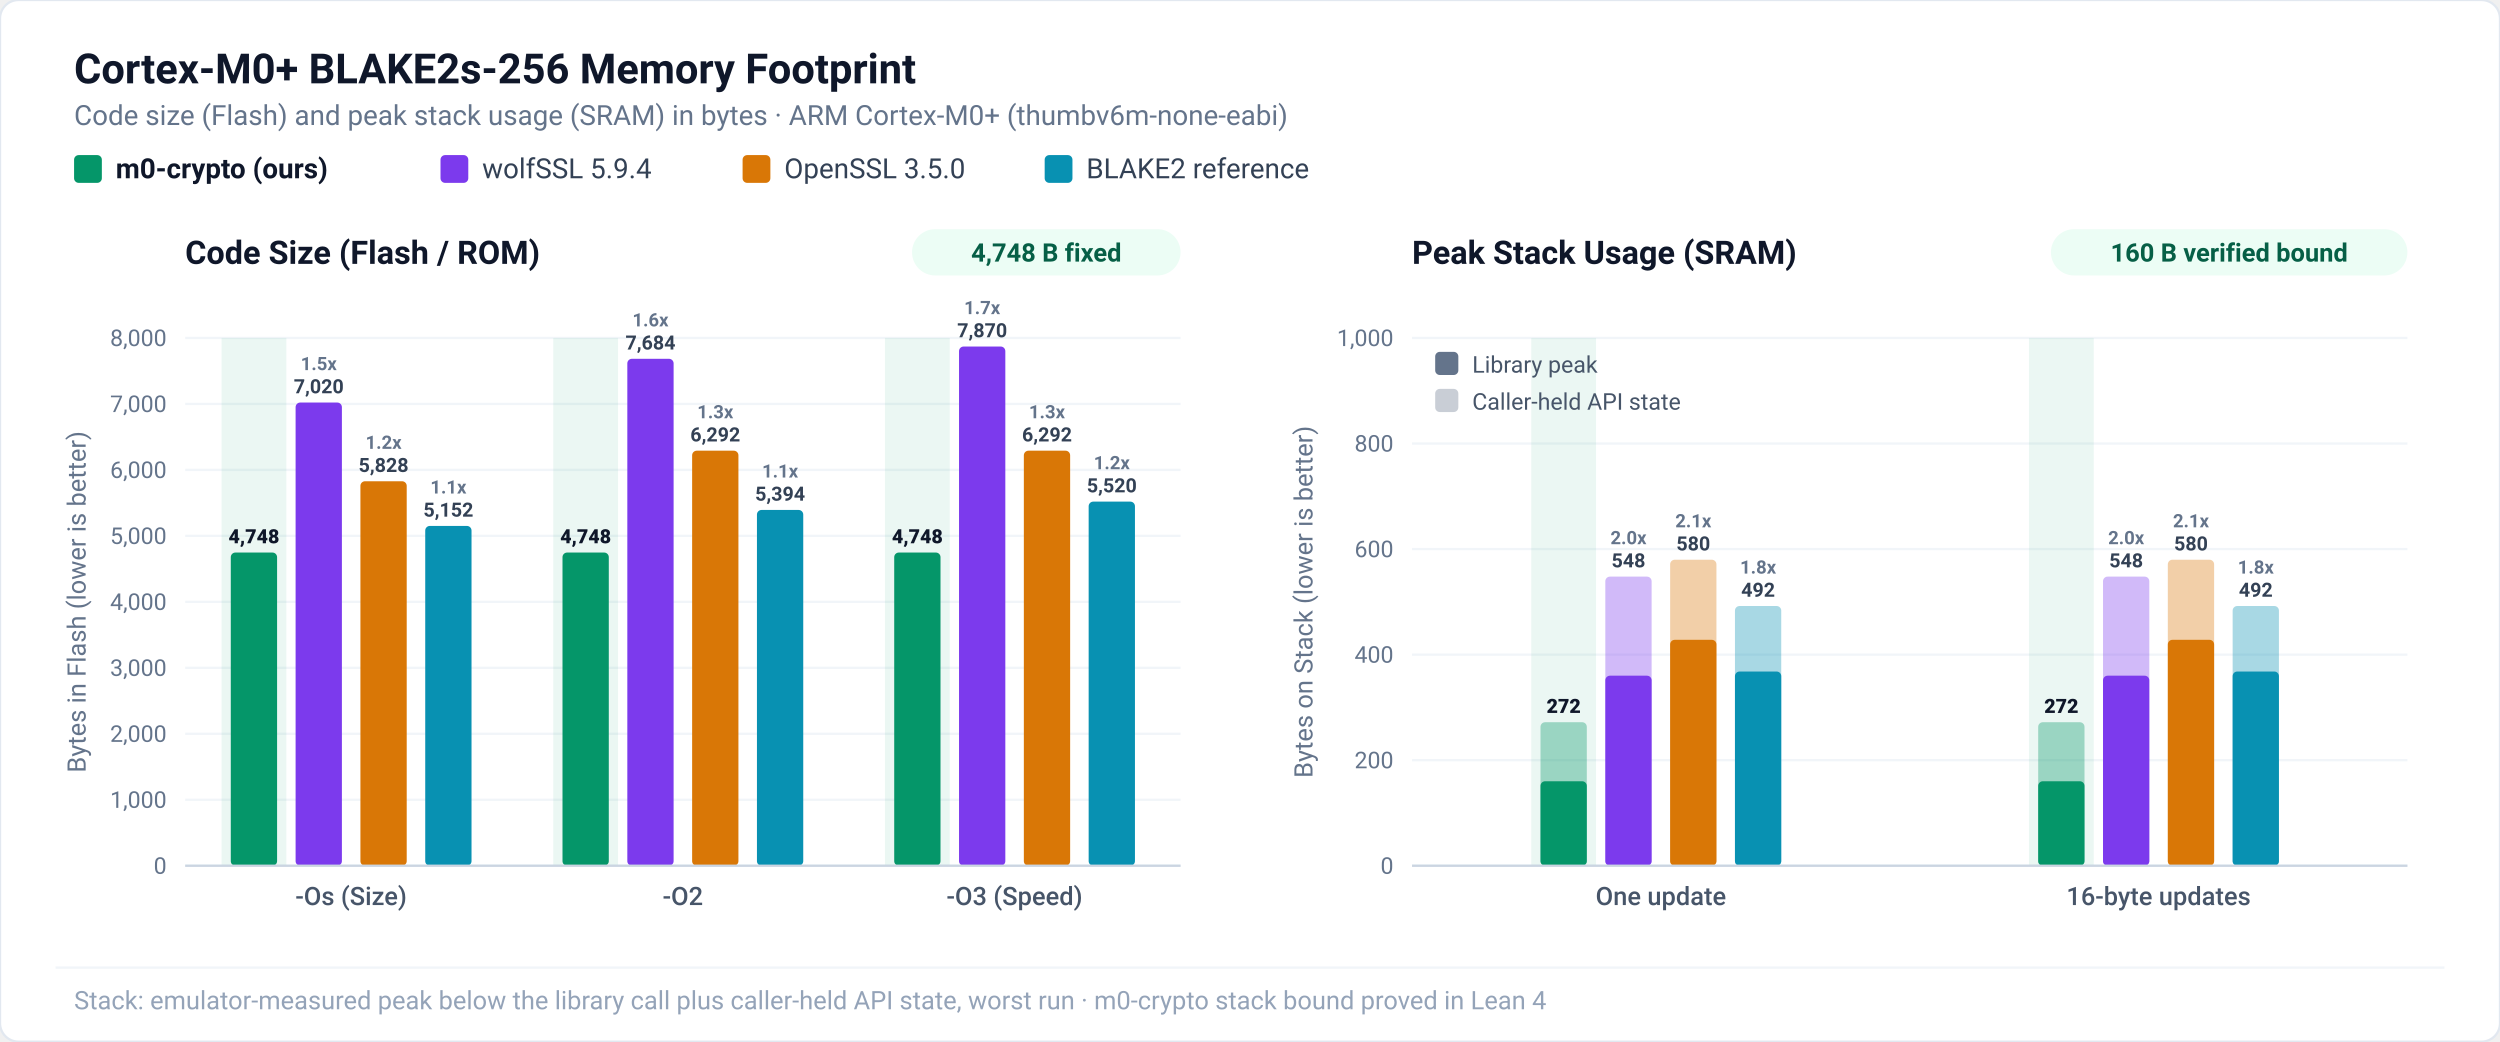
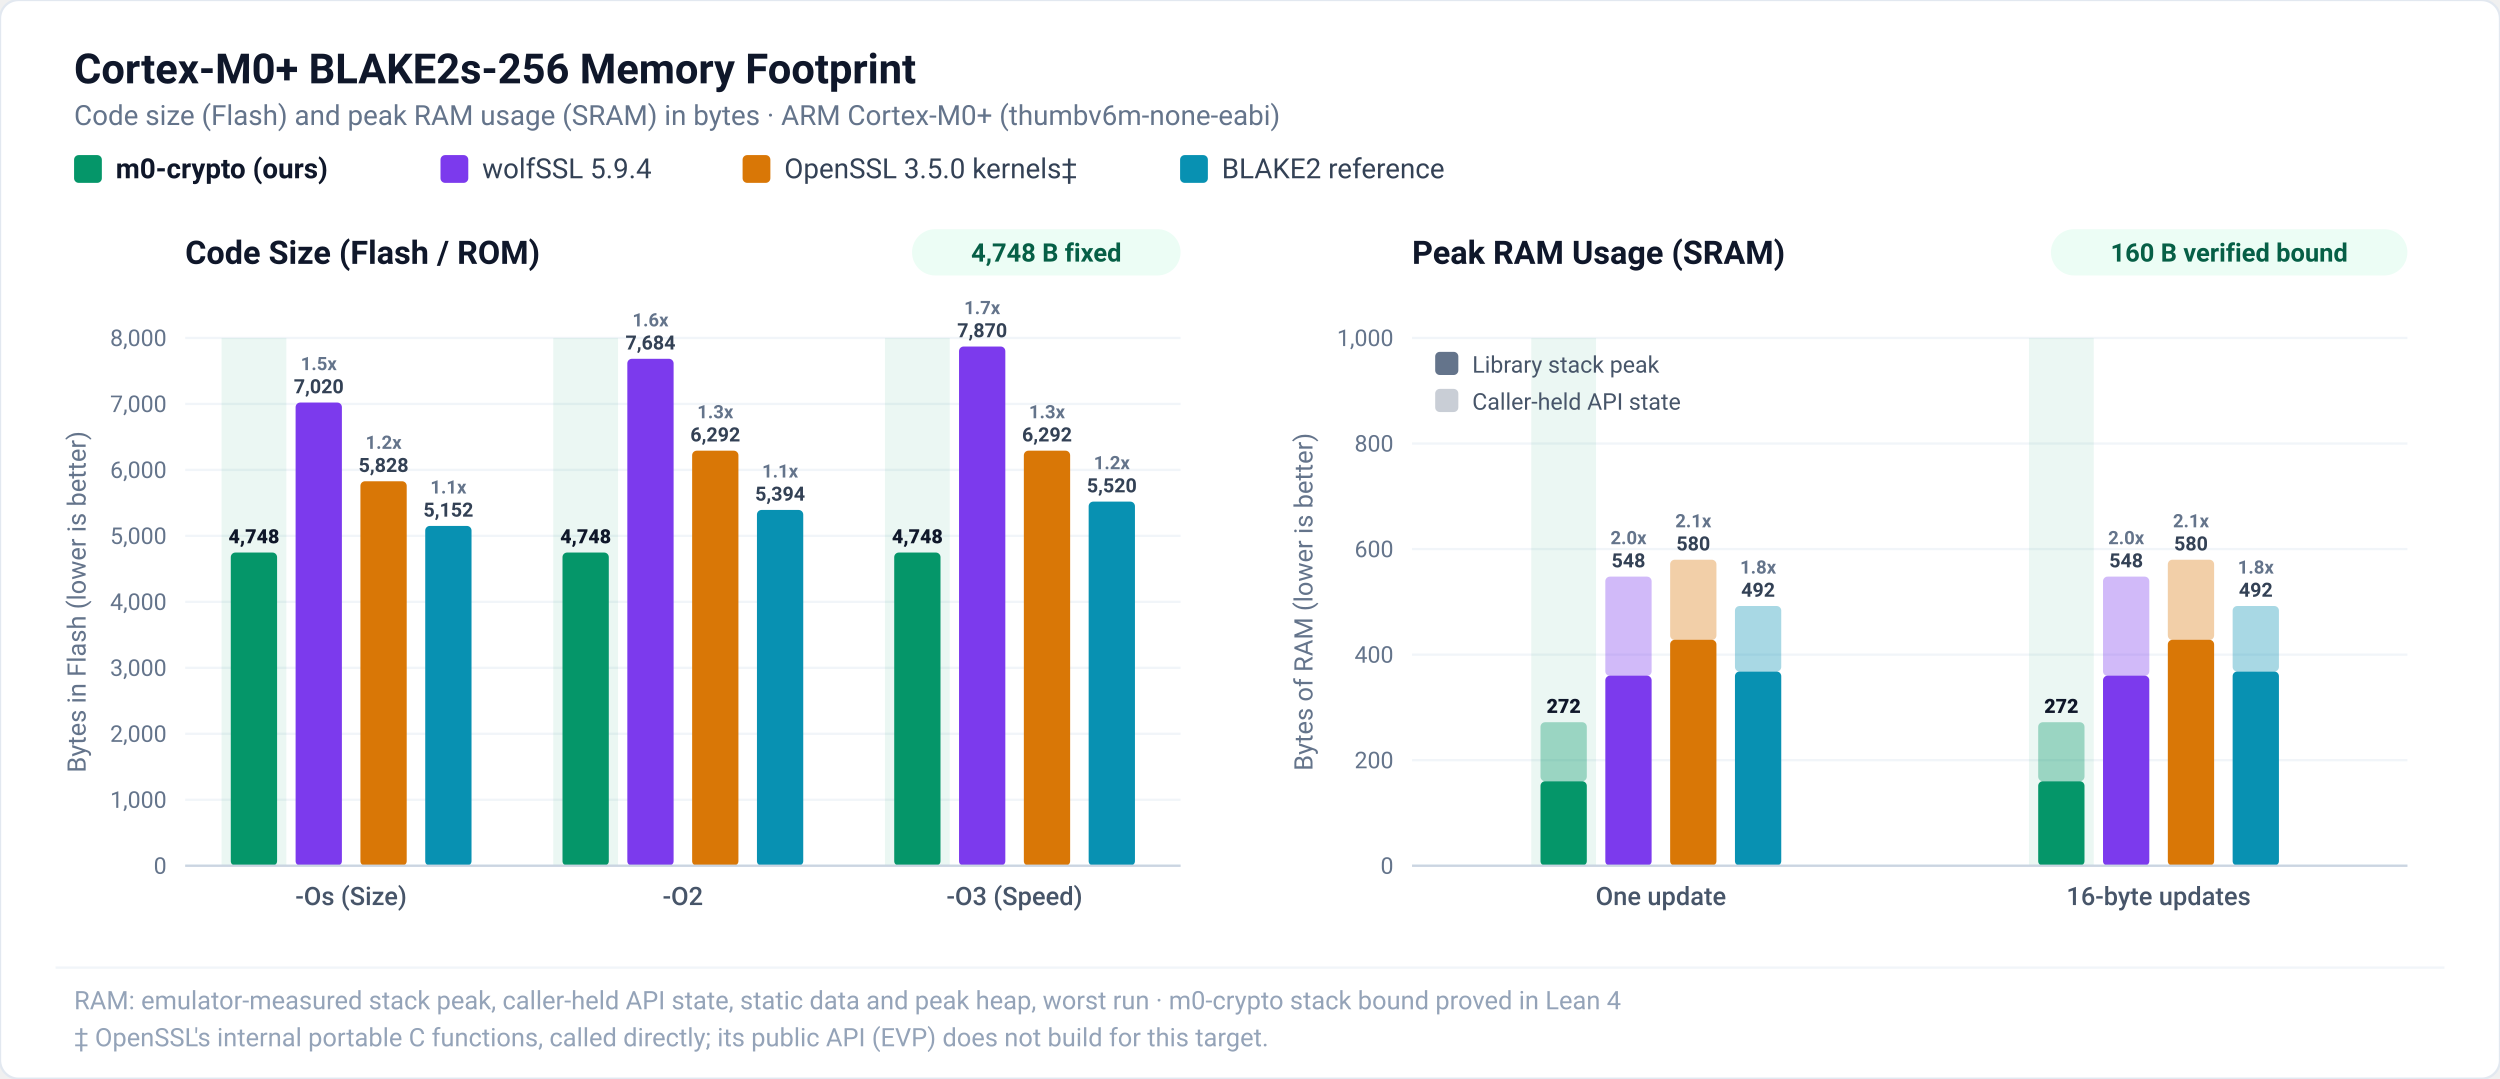
- <svg xmlns="http://www.w3.org/2000/svg" viewBox="0 0 1080 450" width="1080" height="450">
+ <svg xmlns="http://www.w3.org/2000/svg" viewBox="0 0 1080 466" width="1080" height="466">
  <defs />
  <style>
    text { font-family: -apple-system, BlinkMacSystemFont, "Segoe UI", Roboto, Helvetica, Arial, sans-serif; }
  </style>
  <rect width="100%" height="100%" fill="#ffffff" rx="8" stroke="#e2e8f0" stroke-width="1" />
  <text x="32" y="36" font-size="18" font-weight="700" fill="#0f172a">Cortex-M0+ BLAKE2s-256 Memory Footprint</text>
-   <text x="32" y="54" font-size="12" fill="#64748b">Code size (Flash) and peak stack usage (SRAM) in bytes · ARM Cortex-M0+ (thumbv6m-none-eabi)</text>
+   <text x="32" y="54" font-size="12" fill="#64748b">Code size (Flash) and peak RAM usage (SRAM) in bytes · ARM Cortex-M0+ (thumbv6m-none-eabi)</text>
  <g>
    <rect x="32.0" y="67" width="12" height="12" rx="2" fill="#059669" />
    <text x="50.0" y="77" font-size="12" font-weight="700" fill="#0f172a">m0-crypto (ours)</text>
    <rect x="190.3" y="67" width="12" height="12" rx="2" fill="#7c3aed" />
    <text x="208.3" y="77" font-size="12" font-weight="400" fill="#334155">wolfSSL 5.9.4</text>
    <rect x="320.8" y="67" width="12" height="12" rx="2" fill="#d97706" />
-     <text x="338.8" y="77" font-size="12" font-weight="400" fill="#334155">OpenSSL 3.5.0</text>
-     <rect x="451.3" y="67" width="12" height="12" rx="2" fill="#0891b2" />
-     <text x="469.3" y="77" font-size="12" font-weight="400" fill="#334155">BLAKE2 reference</text>
+     <text x="338.8" y="77" font-size="12" font-weight="400" fill="#334155">OpenSSL 3.5.0 kernels‡</text>
+     <rect x="509.8" y="67" width="12" height="12" rx="2" fill="#0891b2" />
+     <text x="527.8" y="77" font-size="12" font-weight="400" fill="#334155">BLAKE2 reference</text>
  </g>
  <g>
    <text x="80.0" y="114.0" font-size="14" font-weight="600" fill="#0f172a">Code Size (Flash / ROM)</text>
    <rect x="394.0" y="99.0" width="116.0" height="20" rx="10" fill="#ecfdf5" />
    <text x="452.0" y="113.0" text-anchor="middle" font-size="11" font-weight="600" fill="#065f46">4,748 B fixed</text>
    <line x1="80.0" y1="374.0" x2="510.0" y2="374.0" stroke="#f1f5f9" stroke-width="1" />
    <text x="72.0" y="377.5" text-anchor="end" font-size="10" font-family="monospace" fill="#64748b">0</text>
    <line x1="80.0" y1="345.5" x2="510.0" y2="345.5" stroke="#f1f5f9" stroke-width="1" />
    <text x="72.0" y="349.0" text-anchor="end" font-size="10" font-family="monospace" fill="#64748b">1,000</text>
    <line x1="80.0" y1="317.0" x2="510.0" y2="317.0" stroke="#f1f5f9" stroke-width="1" />
    <text x="72.0" y="320.5" text-anchor="end" font-size="10" font-family="monospace" fill="#64748b">2,000</text>
    <line x1="80.0" y1="288.5" x2="510.0" y2="288.5" stroke="#f1f5f9" stroke-width="1" />
    <text x="72.0" y="292.0" text-anchor="end" font-size="10" font-family="monospace" fill="#64748b">3,000</text>
    <line x1="80.0" y1="260.0" x2="510.0" y2="260.0" stroke="#f1f5f9" stroke-width="1" />
    <text x="72.0" y="263.5" text-anchor="end" font-size="10" font-family="monospace" fill="#64748b">4,000</text>
    <line x1="80.0" y1="231.5" x2="510.0" y2="231.5" stroke="#f1f5f9" stroke-width="1" />
    <text x="72.0" y="235.0" text-anchor="end" font-size="10" font-family="monospace" fill="#64748b">5,000</text>
    <line x1="80.0" y1="203.0" x2="510.0" y2="203.0" stroke="#f1f5f9" stroke-width="1" />
    <text x="72.0" y="206.5" text-anchor="end" font-size="10" font-family="monospace" fill="#64748b">6,000</text>
    <line x1="80.0" y1="174.5" x2="510.0" y2="174.5" stroke="#f1f5f9" stroke-width="1" />
    <text x="72.0" y="178.0" text-anchor="end" font-size="10" font-family="monospace" fill="#64748b">7,000</text>
    <line x1="80.0" y1="146.0" x2="510.0" y2="146.0" stroke="#f1f5f9" stroke-width="1" />
    <text x="72.0" y="149.5" text-anchor="end" font-size="10" font-family="monospace" fill="#64748b">8,000</text>
    <text transform="rotate(-90)" x="-260.0" y="37.0" text-anchor="middle" font-size="11" fill="#64748b">Bytes in Flash (lower is better)</text>
    <rect x="95.7" y="146.0" width="28.0" height="228.0" fill="#059669" fill-opacity="0.08" />
    <rect x="99.7" y="238.7" width="20.0" height="135.3" fill="#059669" rx="2" />
    <text x="109.7" y="234.7" text-anchor="middle" font-size="8.5" font-family="monospace" font-weight="800" fill="#0f172a">4,748</text>
    <rect x="127.7" y="173.9" width="20.0" height="200.1" fill="#7c3aed" rx="2" />
    <text x="137.7" y="169.9" text-anchor="middle" font-size="8.5" font-family="monospace" font-weight="600" fill="#334155">7,020</text>
    <text x="137.7" y="159.9" text-anchor="middle" font-size="8" font-family="monospace" font-weight="700" fill="#64748b">1.5x</text>
    <rect x="155.7" y="207.9" width="20.0" height="166.1" fill="#d97706" rx="2" />
    <text x="165.7" y="203.9" text-anchor="middle" font-size="8.5" font-family="monospace" font-weight="600" fill="#334155">5,828</text>
    <text x="165.7" y="193.9" text-anchor="middle" font-size="8" font-family="monospace" font-weight="700" fill="#64748b">1.2x</text>
    <rect x="183.7" y="227.2" width="20.0" height="146.8" fill="#0891b2" rx="2" />
    <text x="193.7" y="223.2" text-anchor="middle" font-size="8.5" font-family="monospace" font-weight="600" fill="#334155">5,152</text>
    <text x="193.7" y="213.2" text-anchor="middle" font-size="8" font-family="monospace" font-weight="700" fill="#64748b">1.1x</text>
    <text x="151.7" y="391.0" text-anchor="middle" font-size="11" font-weight="500" fill="#475569">-Os (Size)</text>
    <rect x="239.0" y="146.0" width="28.0" height="228.0" fill="#059669" fill-opacity="0.08" />
    <rect x="243.0" y="238.7" width="20.0" height="135.3" fill="#059669" rx="2" />
    <text x="253.0" y="234.7" text-anchor="middle" font-size="8.5" font-family="monospace" font-weight="800" fill="#0f172a">4,748</text>
    <rect x="271.0" y="155.0" width="20.0" height="219.0" fill="#7c3aed" rx="2" />
    <text x="281.0" y="151.0" text-anchor="middle" font-size="8.5" font-family="monospace" font-weight="600" fill="#334155">7,684</text>
    <text x="281.0" y="141.0" text-anchor="middle" font-size="8" font-family="monospace" font-weight="700" fill="#64748b">1.6x</text>
    <rect x="299.0" y="194.7" width="20.0" height="179.3" fill="#d97706" rx="2" />
    <text x="309.0" y="190.7" text-anchor="middle" font-size="8.5" font-family="monospace" font-weight="600" fill="#334155">6,292</text>
    <text x="309.0" y="180.7" text-anchor="middle" font-size="8" font-family="monospace" font-weight="700" fill="#64748b">1.3x</text>
    <rect x="327.0" y="220.3" width="20.0" height="153.7" fill="#0891b2" rx="2" />
    <text x="337.0" y="216.3" text-anchor="middle" font-size="8.5" font-family="monospace" font-weight="600" fill="#334155">5,394</text>
    <text x="337.0" y="206.3" text-anchor="middle" font-size="8" font-family="monospace" font-weight="700" fill="#64748b">1.1x</text>
    <text x="295.0" y="391.0" text-anchor="middle" font-size="11" font-weight="500" fill="#475569">-O2</text>
    <rect x="382.3" y="146.0" width="28.0" height="228.0" fill="#059669" fill-opacity="0.08" />
    <rect x="386.3" y="238.7" width="20.0" height="135.3" fill="#059669" rx="2" />
    <text x="396.3" y="234.7" text-anchor="middle" font-size="8.5" font-family="monospace" font-weight="800" fill="#0f172a">4,748</text>
    <rect x="414.3" y="149.7" width="20.0" height="224.3" fill="#7c3aed" rx="2" />
    <text x="424.3" y="145.7" text-anchor="middle" font-size="8.5" font-family="monospace" font-weight="600" fill="#334155">7,870</text>
    <text x="424.3" y="135.7" text-anchor="middle" font-size="8" font-family="monospace" font-weight="700" fill="#64748b">1.7x</text>
    <rect x="442.3" y="194.7" width="20.0" height="179.3" fill="#d97706" rx="2" />
    <text x="452.3" y="190.7" text-anchor="middle" font-size="8.5" font-family="monospace" font-weight="600" fill="#334155">6,292</text>
    <text x="452.3" y="180.7" text-anchor="middle" font-size="8" font-family="monospace" font-weight="700" fill="#64748b">1.3x</text>
    <rect x="470.3" y="216.7" width="20.0" height="157.3" fill="#0891b2" rx="2" />
    <text x="480.3" y="212.7" text-anchor="middle" font-size="8.5" font-family="monospace" font-weight="600" fill="#334155">5,520</text>
    <text x="480.3" y="202.7" text-anchor="middle" font-size="8" font-family="monospace" font-weight="700" fill="#64748b">1.2x</text>
    <text x="438.3" y="391.0" text-anchor="middle" font-size="11" font-weight="500" fill="#475569">-O3 (Speed)</text>
    <line x1="80.0" y1="374.0" x2="510.0" y2="374.0" stroke="#cbd5e1" stroke-width="1" />
  </g>
  <g>
-     <text x="610.0" y="114.0" font-size="14" font-weight="600" fill="#0f172a">Peak Stack Usage (SRAM)</text>
+     <text x="610.0" y="114.0" font-size="14" font-weight="600" fill="#0f172a">Peak RAM Usage (SRAM)</text>
    <rect x="886.0" y="99.0" width="154.0" height="20" rx="10" fill="#ecfdf5" />
    <text x="963.0" y="113.0" text-anchor="middle" font-size="11" font-weight="600" fill="#065f46">160 B verified bound</text>
    <line x1="610.0" y1="374.0" x2="1040.0" y2="374.0" stroke="#f1f5f9" stroke-width="1" />
    <text x="602.0" y="377.5" text-anchor="end" font-size="10" font-family="monospace" fill="#64748b">0</text>
    <line x1="610.0" y1="328.4" x2="1040.0" y2="328.4" stroke="#f1f5f9" stroke-width="1" />
    <text x="602.0" y="331.9" text-anchor="end" font-size="10" font-family="monospace" fill="#64748b">200</text>
    <line x1="610.0" y1="282.8" x2="1040.0" y2="282.8" stroke="#f1f5f9" stroke-width="1" />
    <text x="602.0" y="286.3" text-anchor="end" font-size="10" font-family="monospace" fill="#64748b">400</text>
    <line x1="610.0" y1="237.2" x2="1040.0" y2="237.2" stroke="#f1f5f9" stroke-width="1" />
    <text x="602.0" y="240.7" text-anchor="end" font-size="10" font-family="monospace" fill="#64748b">600</text>
    <line x1="610.0" y1="191.6" x2="1040.0" y2="191.6" stroke="#f1f5f9" stroke-width="1" />
    <text x="602.0" y="195.1" text-anchor="end" font-size="10" font-family="monospace" fill="#64748b">800</text>
    <line x1="610.0" y1="146.0" x2="1040.0" y2="146.0" stroke="#f1f5f9" stroke-width="1" />
    <text x="602.0" y="149.5" text-anchor="end" font-size="10" font-family="monospace" fill="#64748b">1,000</text>
-     <text transform="rotate(-90)" x="-260.0" y="567.0" text-anchor="middle" font-size="11" fill="#64748b">Bytes on Stack (lower is better)</text>
+     <text transform="rotate(-90)" x="-260.0" y="567.0" text-anchor="middle" font-size="11" fill="#64748b">Bytes of RAM (lower is better)</text>
    <rect x="661.5" y="146.0" width="28.0" height="228.0" fill="#059669" fill-opacity="0.08" />
-     <rect x="665.5" y="312.0" width="20.0" height="62.0" fill="#059669" fill-opacity="0.35" rx="2" />
    <rect x="665.5" y="337.5" width="20.0" height="36.5" fill="#059669" rx="2" />
+     <rect x="665.5" y="312.0" width="20.0" height="25.5" fill="#059669" fill-opacity="0.35" rx="2" />
    <text x="675.5" y="308.0" text-anchor="middle" font-size="8.5" font-family="monospace" font-weight="800" fill="#0f172a">272</text>
-     <rect x="693.5" y="249.1" width="20.0" height="124.9" fill="#7c3aed" fill-opacity="0.35" rx="2" />
    <rect x="693.5" y="291.9" width="20.0" height="82.1" fill="#7c3aed" rx="2" />
+     <rect x="693.5" y="249.1" width="20.0" height="42.9" fill="#7c3aed" fill-opacity="0.35" rx="2" />
    <text x="703.5" y="245.1" text-anchor="middle" font-size="8.5" font-family="monospace" font-weight="600" fill="#334155">548</text>
    <text x="703.5" y="235.1" text-anchor="middle" font-size="8" font-family="monospace" font-weight="700" fill="#64748b">2.0x</text>
-     <rect x="721.5" y="241.8" width="20.0" height="132.2" fill="#d97706" fill-opacity="0.35" rx="2" />
    <rect x="721.5" y="276.4" width="20.0" height="97.6" fill="#d97706" rx="2" />
+     <rect x="721.5" y="241.8" width="20.0" height="34.7" fill="#d97706" fill-opacity="0.35" rx="2" />
    <text x="731.5" y="237.8" text-anchor="middle" font-size="8.5" font-family="monospace" font-weight="600" fill="#334155">580</text>
    <text x="731.5" y="227.8" text-anchor="middle" font-size="8" font-family="monospace" font-weight="700" fill="#64748b">2.1x</text>
-     <rect x="749.5" y="261.8" width="20.0" height="112.2" fill="#0891b2" fill-opacity="0.35" rx="2" />
    <rect x="749.5" y="290.1" width="20.0" height="83.9" fill="#0891b2" rx="2" />
+     <rect x="749.5" y="261.8" width="20.0" height="28.3" fill="#0891b2" fill-opacity="0.35" rx="2" />
    <text x="759.5" y="257.8" text-anchor="middle" font-size="8.5" font-family="monospace" font-weight="600" fill="#334155">492</text>
    <text x="759.5" y="247.8" text-anchor="middle" font-size="8" font-family="monospace" font-weight="700" fill="#64748b">1.8x</text>
    <text x="717.5" y="391.0" text-anchor="middle" font-size="11" font-weight="500" fill="#475569">One update</text>
    <rect x="876.5" y="146.0" width="28.0" height="228.0" fill="#059669" fill-opacity="0.08" />
-     <rect x="880.5" y="312.0" width="20.0" height="62.0" fill="#059669" fill-opacity="0.35" rx="2" />
    <rect x="880.5" y="337.5" width="20.0" height="36.5" fill="#059669" rx="2" />
+     <rect x="880.5" y="312.0" width="20.0" height="25.5" fill="#059669" fill-opacity="0.35" rx="2" />
    <text x="890.5" y="308.0" text-anchor="middle" font-size="8.5" font-family="monospace" font-weight="800" fill="#0f172a">272</text>
-     <rect x="908.5" y="249.1" width="20.0" height="124.9" fill="#7c3aed" fill-opacity="0.35" rx="2" />
    <rect x="908.5" y="291.9" width="20.0" height="82.1" fill="#7c3aed" rx="2" />
+     <rect x="908.5" y="249.1" width="20.0" height="42.9" fill="#7c3aed" fill-opacity="0.35" rx="2" />
    <text x="918.5" y="245.1" text-anchor="middle" font-size="8.5" font-family="monospace" font-weight="600" fill="#334155">548</text>
    <text x="918.5" y="235.1" text-anchor="middle" font-size="8" font-family="monospace" font-weight="700" fill="#64748b">2.0x</text>
-     <rect x="936.5" y="241.8" width="20.0" height="132.2" fill="#d97706" fill-opacity="0.35" rx="2" />
    <rect x="936.5" y="276.4" width="20.0" height="97.6" fill="#d97706" rx="2" />
+     <rect x="936.5" y="241.8" width="20.0" height="34.7" fill="#d97706" fill-opacity="0.35" rx="2" />
    <text x="946.5" y="237.8" text-anchor="middle" font-size="8.5" font-family="monospace" font-weight="600" fill="#334155">580</text>
    <text x="946.5" y="227.8" text-anchor="middle" font-size="8" font-family="monospace" font-weight="700" fill="#64748b">2.1x</text>
-     <rect x="964.5" y="261.8" width="20.0" height="112.2" fill="#0891b2" fill-opacity="0.35" rx="2" />
    <rect x="964.5" y="290.1" width="20.0" height="83.9" fill="#0891b2" rx="2" />
+     <rect x="964.5" y="261.8" width="20.0" height="28.3" fill="#0891b2" fill-opacity="0.35" rx="2" />
    <text x="974.5" y="257.8" text-anchor="middle" font-size="8.5" font-family="monospace" font-weight="600" fill="#334155">492</text>
    <text x="974.5" y="247.8" text-anchor="middle" font-size="8" font-family="monospace" font-weight="700" fill="#64748b">1.8x</text>
    <text x="932.5" y="391.0" text-anchor="middle" font-size="11" font-weight="500" fill="#475569">16-byte updates</text>
    <line x1="610.0" y1="374.0" x2="1040.0" y2="374.0" stroke="#cbd5e1" stroke-width="1" />
    <rect x="620.0" y="152.0" width="10" height="10" rx="2" fill="#64748b" fill-opacity="1" />
-     <text x="636.0" y="161.0" font-size="10" fill="#475569">Library peak</text>
+     <text x="636.0" y="161.0" font-size="10" fill="#475569">Library stack peak</text>
    <rect x="620.0" y="168.0" width="10" height="10" rx="2" fill="#64748b" fill-opacity="0.35" />
    <text x="636.0" y="177.0" font-size="10" fill="#475569">Caller-held API state</text>
  </g>
  <line x1="24" y1="418" x2="1056" y2="418" stroke="#f1f5f9" stroke-width="1" />
-   <text x="32" y="436" font-size="11" fill="#94a3b8">Stack: emulator-measured peak below the library call plus caller-held API state, worst run · m0-crypto stack bound proved in Lean 4</text>
+   <text x="32" y="436" font-size="11" fill="#94a3b8">RAM: emulator-measured stack peak, caller-held API state, static data and peak heap, worst run · m0-crypto stack bound proved in Lean 4</text>
+   <text x="32" y="452" font-size="11" fill="#94a3b8">‡ OpenSSL's internal portable C functions, called directly; its public API (EVP) does not build for this target.</text>
</svg>
